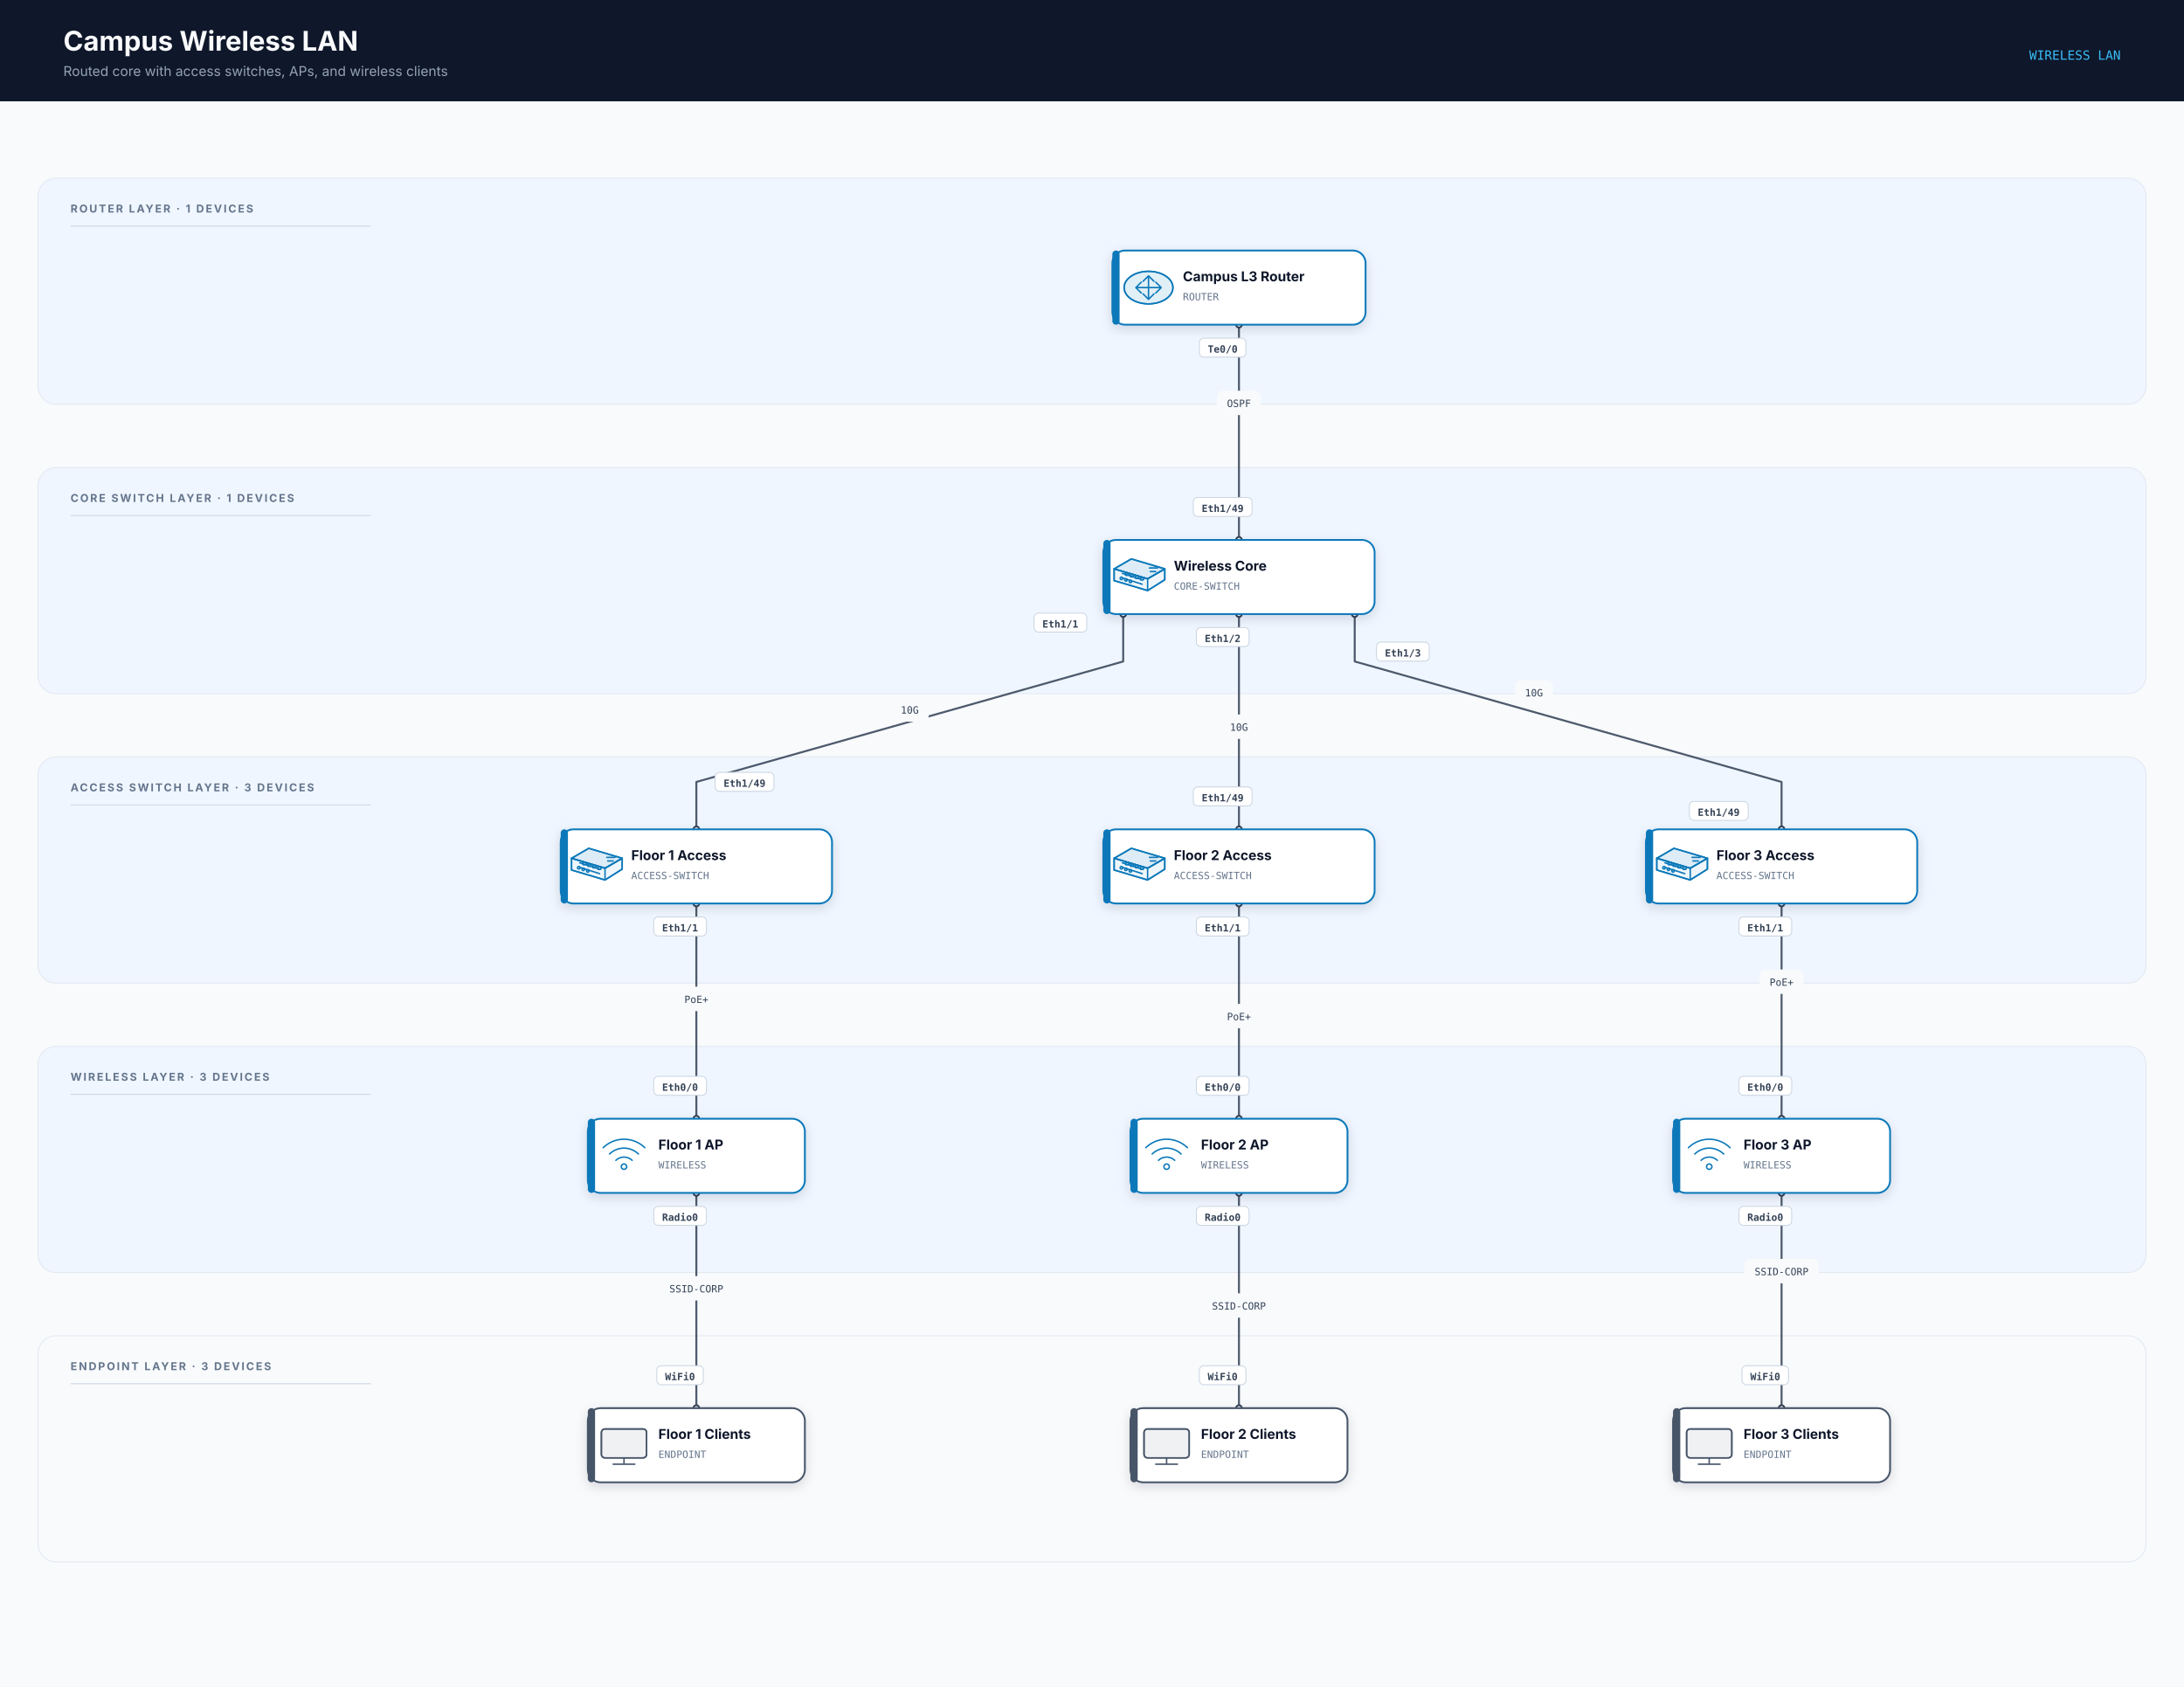
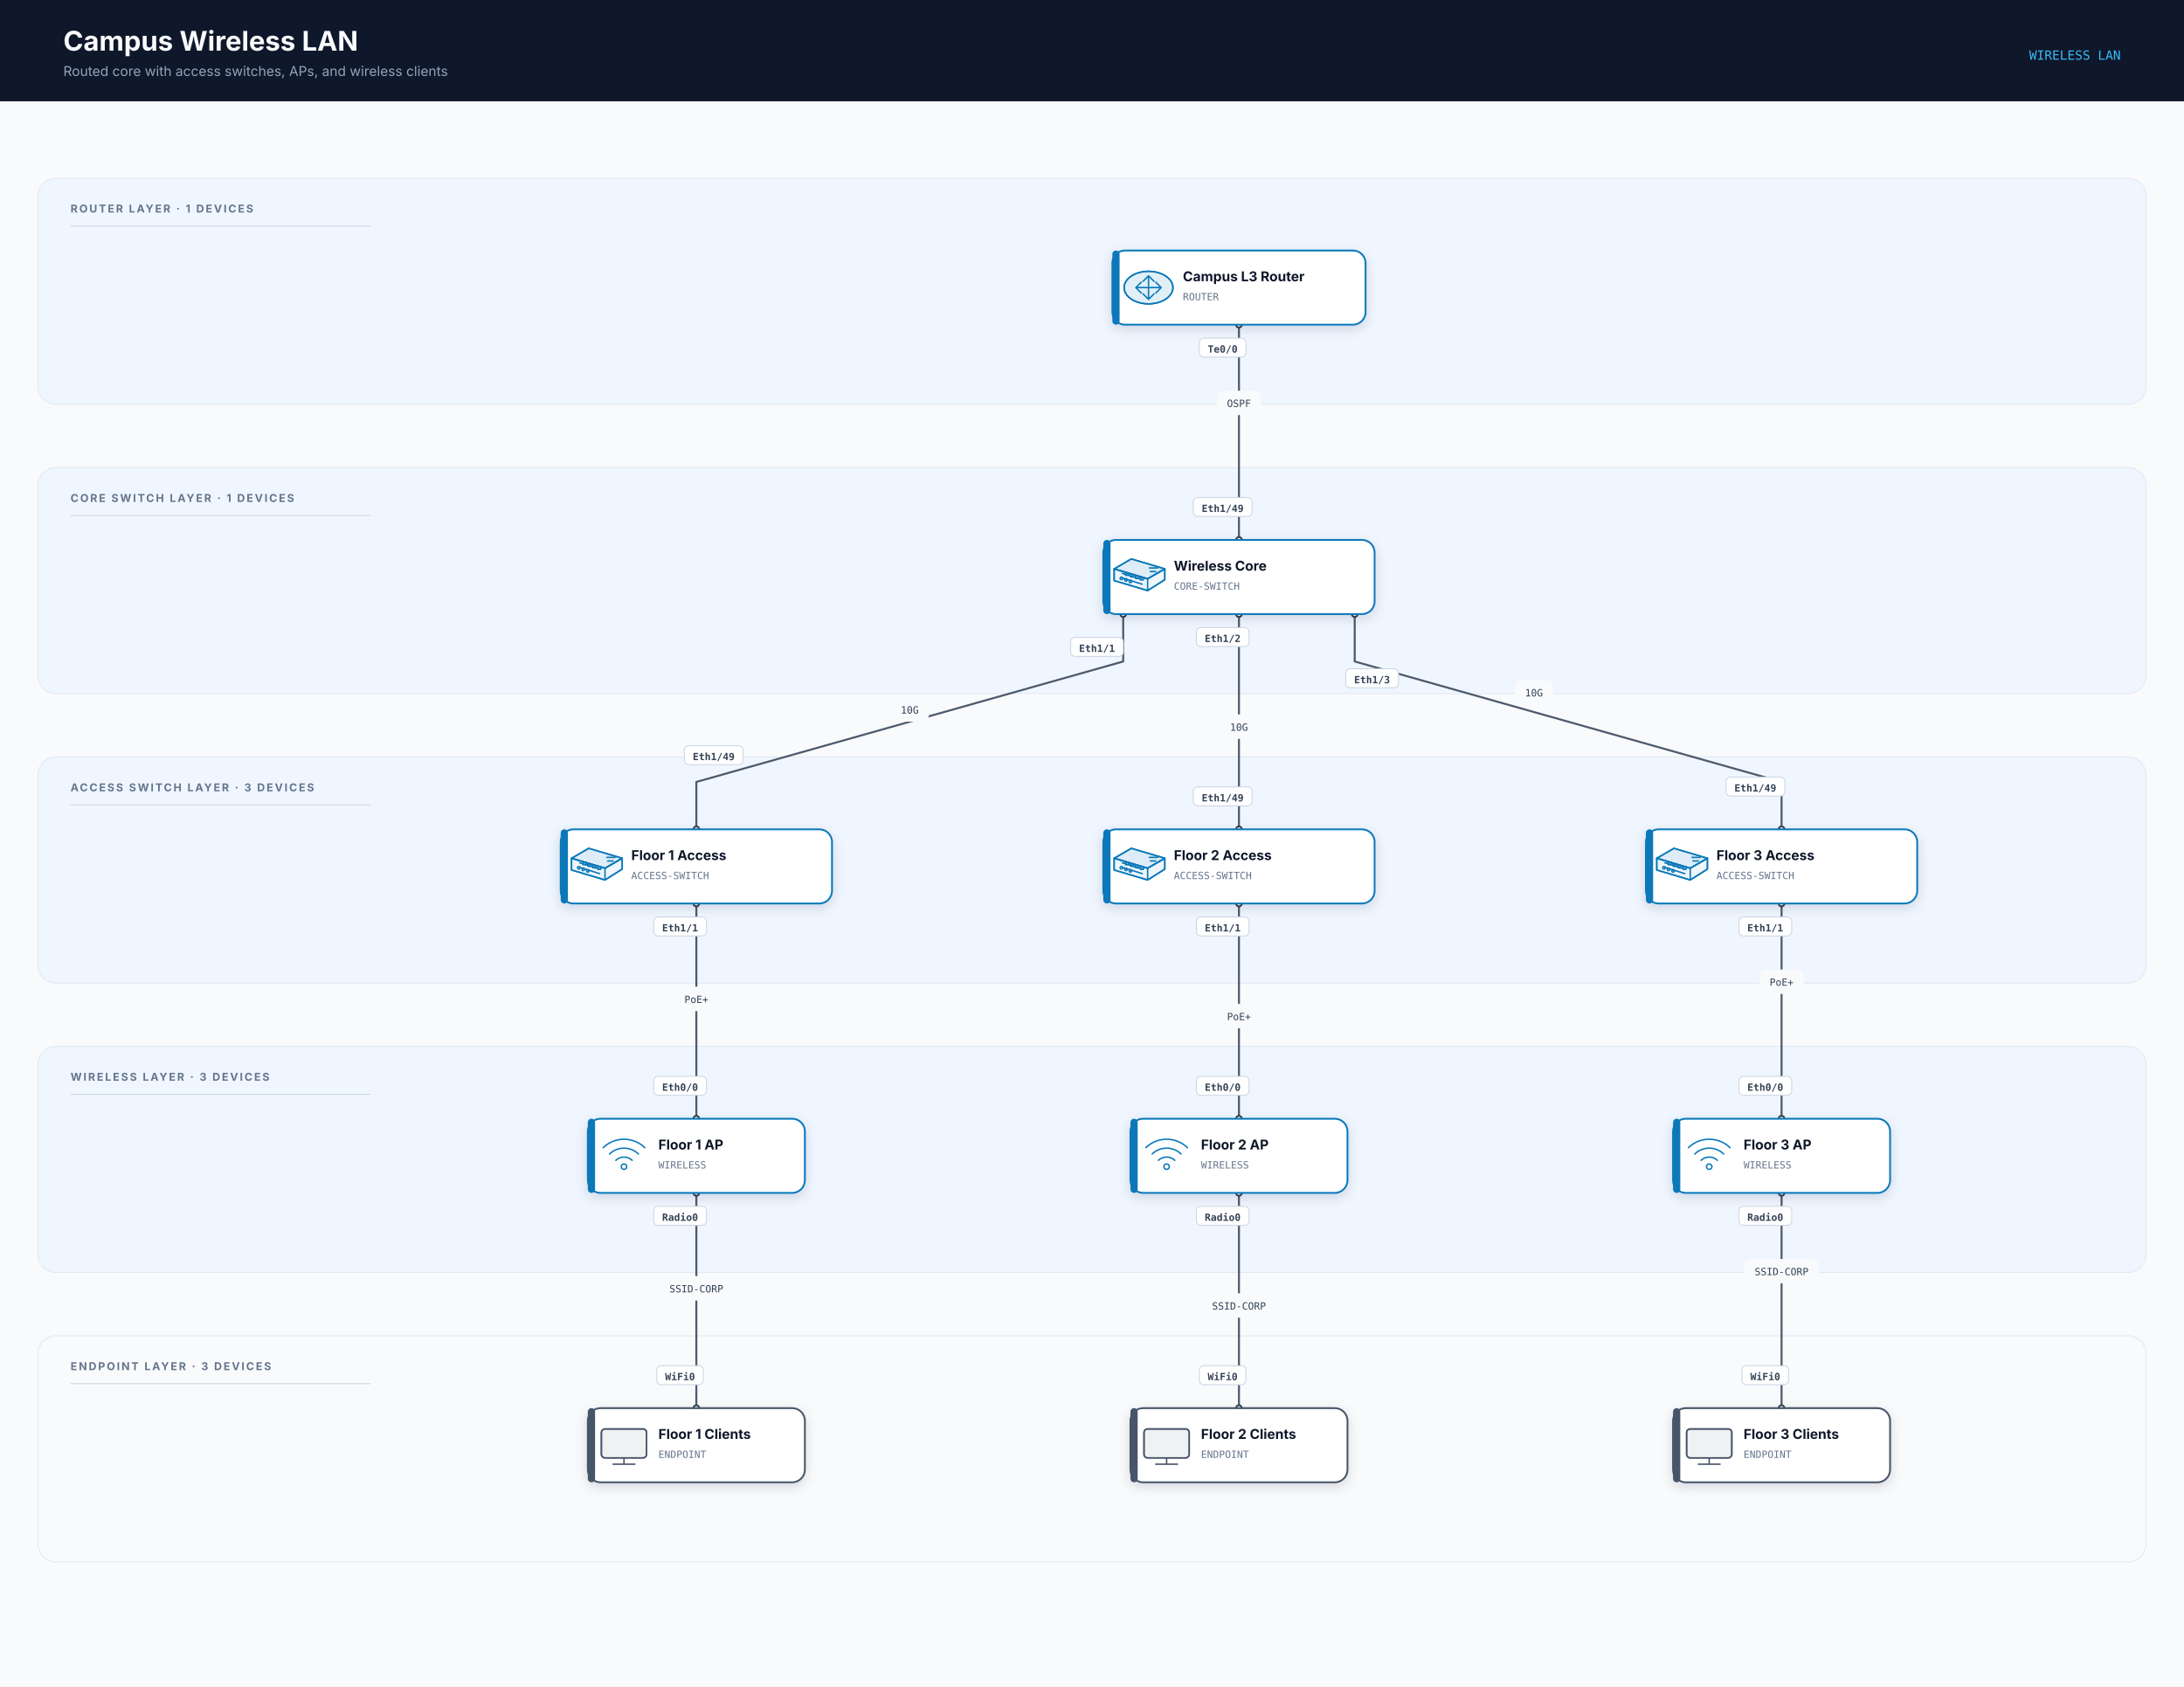
<svg xmlns="http://www.w3.org/2000/svg" class="theme-light" width="2415" height="1865" viewBox="0 0 2415 1865" role="img" shape-rendering="geometricPrecision">
  <defs>
    <filter id="shadow" x="-20%" y="-20%" width="140%" height="150%">
      <feDropShadow dx="0" dy="4" stdDeviation="6" flood-color="#0f172a" flood-opacity=".14" />
    </filter>
  </defs>
  <rect width="100%" height="100%" fill="#f8fafc" />
  <rect x="0" y="0" width="2415" height="112" fill="#0f172a" />
  <text x="70" y="56" fill="#f8fafc" font-family="Inter,Segoe UI,sans-serif" font-size="30" font-weight="700">Campus Wireless LAN</text>
  <text x="70" y="84" fill="#94a3b8" font-family="Inter,Segoe UI,sans-serif" font-size="15">Routed core with access switches, APs, and wireless clients</text>
  <text x="2345" y="66" text-anchor="end" fill="#38bdf8" font-family="ui-monospace,SFMono-Regular,monospace" font-size="14">WIRELESS LAN</text>
  <rect x="42" y="197.0" width="2331.0" height="250.0" rx="20" fill="#eff6ff" stroke="#e2e8f0" />
  <rect x="42" y="517.0" width="2331.0" height="250.0" rx="20" fill="#eff6ff" stroke="#e2e8f0" />
  <rect x="42" y="837.0" width="2331.0" height="250.0" rx="20" fill="#eff6ff" stroke="#e2e8f0" />
  <rect x="42" y="1157.0" width="2331.0" height="250.0" rx="20" fill="#eff6ff" stroke="#e2e8f0" />
  <rect x="42" y="1477.0" width="2331.0" height="250.0" rx="20" fill="#f8fafc" stroke="#e2e8f0" />
  <g id="row-headings">
    <g class="row-heading row-heading-router">
      <path d="M78 250.0 H410" stroke="#cbd5e1" stroke-width="1" />
      <text x="78" y="235.0" fill="#64748b" font-family="Inter,Segoe UI,sans-serif" font-size="12" font-weight="700" letter-spacing="1.8">ROUTER LAYER · 1 DEVICES</text>
    </g>
    <g class="row-heading row-heading-core-switch">
      <path d="M78 570.0 H410" stroke="#cbd5e1" stroke-width="1" />
      <text x="78" y="555.0" fill="#64748b" font-family="Inter,Segoe UI,sans-serif" font-size="12" font-weight="700" letter-spacing="1.8">CORE SWITCH LAYER · 1 DEVICES</text>
    </g>
    <g class="row-heading row-heading-access-switch">
      <path d="M78 890.0 H410" stroke="#cbd5e1" stroke-width="1" />
      <text x="78" y="875.0" fill="#64748b" font-family="Inter,Segoe UI,sans-serif" font-size="12" font-weight="700" letter-spacing="1.8">ACCESS SWITCH LAYER · 3 DEVICES</text>
    </g>
    <g class="row-heading row-heading-wireless">
      <path d="M78 1210.0 H410" stroke="#cbd5e1" stroke-width="1" />
      <text x="78" y="1195.0" fill="#64748b" font-family="Inter,Segoe UI,sans-serif" font-size="12" font-weight="700" letter-spacing="1.8">WIRELESS LAYER · 3 DEVICES</text>
    </g>
    <g class="row-heading row-heading-endpoint">
      <path d="M78 1530.0 H410" stroke="#cbd5e1" stroke-width="1" />
      <text x="78" y="1515.0" fill="#64748b" font-family="Inter,Segoe UI,sans-serif" font-size="12" font-weight="700" letter-spacing="1.8">ENDPOINT LAYER · 3 DEVICES</text>
    </g>
  </g>
  <g id="links">
    <g id="link-1" data-netdiag-kind="link">
      <path d="M 1370.0 359.0 V 411.4 L 1370.0 544.6 V 597.0" fill="none" stroke="#334155" stroke-width="2.2" stroke-linecap="round" stroke-linejoin="round" opacity=".86" />
      <circle cx="1370.0" cy="359.0" r="3.2" fill="#ffffff" stroke="#334155" stroke-width="2" />
      <circle cx="1370.0" cy="597.0" r="3.2" fill="#ffffff" stroke="#334155" stroke-width="2" />
    </g>
    <g id="link-2" data-netdiag-kind="link">
      <path d="M 1242.0 679.0 V 731.4 L 770.0 864.6 V 917.0" fill="none" stroke="#334155" stroke-width="2.2" stroke-linecap="round" stroke-linejoin="round" opacity=".86" />
      <circle cx="1242.0" cy="679.0" r="3.2" fill="#ffffff" stroke="#334155" stroke-width="2" />
      <circle cx="770.0" cy="917.0" r="3.2" fill="#ffffff" stroke="#334155" stroke-width="2" />
    </g>
    <g id="link-3" data-netdiag-kind="link">
      <path d="M 1370.0 679.0 V 731.4 L 1370.0 864.6 V 917.0" fill="none" stroke="#334155" stroke-width="2.2" stroke-linecap="round" stroke-linejoin="round" opacity=".86" />
      <circle cx="1370.0" cy="679.0" r="3.2" fill="#ffffff" stroke="#334155" stroke-width="2" />
      <circle cx="1370.0" cy="917.0" r="3.2" fill="#ffffff" stroke="#334155" stroke-width="2" />
    </g>
    <g id="link-4" data-netdiag-kind="link">
      <path d="M 1498.0 679.0 V 731.4 L 1970.0 864.6 V 917.0" fill="none" stroke="#334155" stroke-width="2.2" stroke-linecap="round" stroke-linejoin="round" opacity=".86" />
      <circle cx="1498.0" cy="679.0" r="3.2" fill="#ffffff" stroke="#334155" stroke-width="2" />
      <circle cx="1970.0" cy="917.0" r="3.2" fill="#ffffff" stroke="#334155" stroke-width="2" />
    </g>
    <g id="link-5" data-netdiag-kind="link">
      <path d="M 770.0 999.0 V 1051.4 L 770.0 1184.6 V 1237.0" fill="none" stroke="#334155" stroke-width="2.2" stroke-linecap="round" stroke-linejoin="round" opacity=".86" />
      <circle cx="770.0" cy="999.0" r="3.2" fill="#ffffff" stroke="#334155" stroke-width="2" />
      <circle cx="770.0" cy="1237.0" r="3.2" fill="#ffffff" stroke="#334155" stroke-width="2" />
    </g>
    <g id="link-6" data-netdiag-kind="link">
      <path d="M 1370.0 999.0 V 1051.4 L 1370.0 1184.6 V 1237.0" fill="none" stroke="#334155" stroke-width="2.2" stroke-linecap="round" stroke-linejoin="round" opacity=".86" />
      <circle cx="1370.0" cy="999.0" r="3.2" fill="#ffffff" stroke="#334155" stroke-width="2" />
      <circle cx="1370.0" cy="1237.0" r="3.2" fill="#ffffff" stroke="#334155" stroke-width="2" />
    </g>
    <g id="link-7" data-netdiag-kind="link">
      <path d="M 1970.0 999.0 V 1051.4 L 1970.0 1184.6 V 1237.0" fill="none" stroke="#334155" stroke-width="2.2" stroke-linecap="round" stroke-linejoin="round" opacity=".86" />
      <circle cx="1970.0" cy="999.0" r="3.2" fill="#ffffff" stroke="#334155" stroke-width="2" />
      <circle cx="1970.0" cy="1237.0" r="3.2" fill="#ffffff" stroke="#334155" stroke-width="2" />
    </g>
    <g id="link-8" data-netdiag-kind="link">
      <path d="M 770.0 1319.0 V 1371.4 L 770.0 1504.6 V 1557.0" fill="none" stroke="#334155" stroke-width="2.2" stroke-linecap="round" stroke-linejoin="round" opacity=".86" />
      <circle cx="770.0" cy="1319.0" r="3.2" fill="#ffffff" stroke="#334155" stroke-width="2" />
      <circle cx="770.0" cy="1557.0" r="3.2" fill="#ffffff" stroke="#334155" stroke-width="2" />
    </g>
    <g id="link-9" data-netdiag-kind="link">
      <path d="M 1370.0 1319.0 V 1371.4 L 1370.0 1504.6 V 1557.0" fill="none" stroke="#334155" stroke-width="2.2" stroke-linecap="round" stroke-linejoin="round" opacity=".86" />
      <circle cx="1370.0" cy="1319.0" r="3.2" fill="#ffffff" stroke="#334155" stroke-width="2" />
      <circle cx="1370.0" cy="1557.0" r="3.2" fill="#ffffff" stroke="#334155" stroke-width="2" />
    </g>
    <g id="link-10" data-netdiag-kind="link">
      <path d="M 1970.0 1319.0 V 1371.4 L 1970.0 1504.6 V 1557.0" fill="none" stroke="#334155" stroke-width="2.2" stroke-linecap="round" stroke-linejoin="round" opacity=".86" />
      <circle cx="1970.0" cy="1319.0" r="3.2" fill="#ffffff" stroke="#334155" stroke-width="2" />
      <circle cx="1970.0" cy="1557.0" r="3.2" fill="#ffffff" stroke="#334155" stroke-width="2" />
    </g>
  </g>
  <g id="nodes">
    <g id="access-01" data-netdiag-kind="node" filter="url(#shadow)">
      <rect x="620.0" y="917.0" width="300.0" height="82.0" rx="14" fill="#ffffff" stroke="#0878b9" stroke-width="2" />
      <rect x="620.0" y="917.0" width="8" height="82.0" rx="4" fill="#0878b9" />
      <g class="device-icon device-icon-access-switch" transform="translate(660.0 958.0)" stroke="#0878b9" fill="none" stroke-width="1.6" stroke-linecap="round" stroke-linejoin="round">
        <path d="M-28 -9 -9 -20 28 -9 9 2Z" fill="#0878b9" fill-opacity=".14" />
        <path d="M-28 -9 9 2 28 -9v12L9 15-28 4Z" fill="#0878b9" fill-opacity=".07" />
        <path d="M-28 -9 -9 -20 28 -9 9 2Z" />
        <path d="M-28 -9v13L9 15 28 3v-12M9 2v13" />
        <path d="M-19 -4 3 3M-19 1 3 8" />
        <rect x="-15.5" y="-4.5" width="3.5" height="2.7" rx=".5" />
        <rect x="-10" y="-2.8" width="3.5" height="2.7" rx=".5" />
        <rect x="-4.5" y="-1.1" width="3.5" height="2.7" rx=".5" />
        <rect x="1" y=".6" width="3.5" height="2.7" rx=".5" />
        <circle cx="-20" cy="1.5" r="1.4" />
        <circle cx="-15" cy="3.2" r="1.4" />
        <circle cx="-10" cy="4.9" r="1.4" />
        <path d="M11 -10h9M12 -6h6" />
      </g>
      <text class="node-title" x="698.0" y="951.0" fill="#0f172a" font-family="Inter,Segoe UI,Arial,sans-serif" font-size="15" font-weight="700">Floor 1 Access</text>
      <text x="698.0" y="972.0" fill="#64748b" font-family="ui-monospace,SFMono-Regular,monospace" font-size="11">ACCESS-SWITCH</text>
    </g>
    <g id="access-02" data-netdiag-kind="node" filter="url(#shadow)">
      <rect x="1220.0" y="917.0" width="300.0" height="82.0" rx="14" fill="#ffffff" stroke="#0878b9" stroke-width="2" />
      <rect x="1220.0" y="917.0" width="8" height="82.0" rx="4" fill="#0878b9" />
      <g class="device-icon device-icon-access-switch" transform="translate(1260.0 958.0)" stroke="#0878b9" fill="none" stroke-width="1.6" stroke-linecap="round" stroke-linejoin="round">
        <path d="M-28 -9 -9 -20 28 -9 9 2Z" fill="#0878b9" fill-opacity=".14" />
        <path d="M-28 -9 9 2 28 -9v12L9 15-28 4Z" fill="#0878b9" fill-opacity=".07" />
        <path d="M-28 -9 -9 -20 28 -9 9 2Z" />
        <path d="M-28 -9v13L9 15 28 3v-12M9 2v13" />
        <path d="M-19 -4 3 3M-19 1 3 8" />
        <rect x="-15.5" y="-4.5" width="3.5" height="2.7" rx=".5" />
        <rect x="-10" y="-2.8" width="3.5" height="2.7" rx=".5" />
        <rect x="-4.5" y="-1.1" width="3.5" height="2.7" rx=".5" />
        <rect x="1" y=".6" width="3.5" height="2.7" rx=".5" />
        <circle cx="-20" cy="1.5" r="1.4" />
        <circle cx="-15" cy="3.2" r="1.4" />
        <circle cx="-10" cy="4.9" r="1.4" />
        <path d="M11 -10h9M12 -6h6" />
      </g>
      <text class="node-title" x="1298.0" y="951.0" fill="#0f172a" font-family="Inter,Segoe UI,Arial,sans-serif" font-size="15" font-weight="700">Floor 2 Access</text>
      <text x="1298.0" y="972.0" fill="#64748b" font-family="ui-monospace,SFMono-Regular,monospace" font-size="11">ACCESS-SWITCH</text>
    </g>
    <g id="access-03" data-netdiag-kind="node" filter="url(#shadow)">
      <rect x="1820.0" y="917.0" width="300.0" height="82.0" rx="14" fill="#ffffff" stroke="#0878b9" stroke-width="2" />
      <rect x="1820.0" y="917.0" width="8" height="82.0" rx="4" fill="#0878b9" />
      <g class="device-icon device-icon-access-switch" transform="translate(1860.0 958.0)" stroke="#0878b9" fill="none" stroke-width="1.6" stroke-linecap="round" stroke-linejoin="round">
        <path d="M-28 -9 -9 -20 28 -9 9 2Z" fill="#0878b9" fill-opacity=".14" />
        <path d="M-28 -9 9 2 28 -9v12L9 15-28 4Z" fill="#0878b9" fill-opacity=".07" />
        <path d="M-28 -9 -9 -20 28 -9 9 2Z" />
        <path d="M-28 -9v13L9 15 28 3v-12M9 2v13" />
        <path d="M-19 -4 3 3M-19 1 3 8" />
        <rect x="-15.5" y="-4.5" width="3.5" height="2.7" rx=".5" />
        <rect x="-10" y="-2.8" width="3.5" height="2.7" rx=".5" />
        <rect x="-4.5" y="-1.1" width="3.5" height="2.7" rx=".5" />
        <rect x="1" y=".6" width="3.5" height="2.7" rx=".5" />
        <circle cx="-20" cy="1.5" r="1.4" />
        <circle cx="-15" cy="3.2" r="1.4" />
        <circle cx="-10" cy="4.9" r="1.4" />
        <path d="M11 -10h9M12 -6h6" />
      </g>
      <text class="node-title" x="1898.0" y="951.0" fill="#0f172a" font-family="Inter,Segoe UI,Arial,sans-serif" font-size="15" font-weight="700">Floor 3 Access</text>
      <text x="1898.0" y="972.0" fill="#64748b" font-family="ui-monospace,SFMono-Regular,monospace" font-size="11">ACCESS-SWITCH</text>
    </g>
    <g id="ap-01" data-netdiag-kind="node" filter="url(#shadow)">
      <rect x="650.0" y="1237.0" width="240.0" height="82.0" rx="14" fill="#ffffff" stroke="#0878b9" stroke-width="2" />
      <rect x="650.0" y="1237.0" width="8" height="82.0" rx="4" fill="#0878b9" />
      <g class="device-icon device-icon-wireless" transform="translate(690.0 1278.0)" stroke="#0878b9" fill="none" stroke-width="1.6" stroke-linecap="round" stroke-linejoin="round">
        <circle cx="0" cy="12" r="3" />
        <path d="M-9 5a13 13 0 0 1 18 0M-16-2a23 23 0 0 1 32 0M-23-9a33 33 0 0 1 46 0" />
      </g>
      <text class="node-title" x="728.0" y="1271.0" fill="#0f172a" font-family="Inter,Segoe UI,Arial,sans-serif" font-size="15" font-weight="700">Floor 1 AP</text>
      <text x="728.0" y="1292.0" fill="#64748b" font-family="ui-monospace,SFMono-Regular,monospace" font-size="11">WIRELESS</text>
    </g>
    <g id="ap-02" data-netdiag-kind="node" filter="url(#shadow)">
      <rect x="1250.0" y="1237.0" width="240.0" height="82.0" rx="14" fill="#ffffff" stroke="#0878b9" stroke-width="2" />
      <rect x="1250.0" y="1237.0" width="8" height="82.0" rx="4" fill="#0878b9" />
      <g class="device-icon device-icon-wireless" transform="translate(1290.0 1278.0)" stroke="#0878b9" fill="none" stroke-width="1.6" stroke-linecap="round" stroke-linejoin="round">
        <circle cx="0" cy="12" r="3" />
        <path d="M-9 5a13 13 0 0 1 18 0M-16-2a23 23 0 0 1 32 0M-23-9a33 33 0 0 1 46 0" />
      </g>
      <text class="node-title" x="1328.0" y="1271.0" fill="#0f172a" font-family="Inter,Segoe UI,Arial,sans-serif" font-size="15" font-weight="700">Floor 2 AP</text>
      <text x="1328.0" y="1292.0" fill="#64748b" font-family="ui-monospace,SFMono-Regular,monospace" font-size="11">WIRELESS</text>
    </g>
    <g id="ap-03" data-netdiag-kind="node" filter="url(#shadow)">
      <rect x="1850.0" y="1237.0" width="240.0" height="82.0" rx="14" fill="#ffffff" stroke="#0878b9" stroke-width="2" />
      <rect x="1850.0" y="1237.0" width="8" height="82.0" rx="4" fill="#0878b9" />
      <g class="device-icon device-icon-wireless" transform="translate(1890.0 1278.0)" stroke="#0878b9" fill="none" stroke-width="1.6" stroke-linecap="round" stroke-linejoin="round">
        <circle cx="0" cy="12" r="3" />
        <path d="M-9 5a13 13 0 0 1 18 0M-16-2a23 23 0 0 1 32 0M-23-9a33 33 0 0 1 46 0" />
      </g>
      <text class="node-title" x="1928.0" y="1271.0" fill="#0f172a" font-family="Inter,Segoe UI,Arial,sans-serif" font-size="15" font-weight="700">Floor 3 AP</text>
      <text x="1928.0" y="1292.0" fill="#64748b" font-family="ui-monospace,SFMono-Regular,monospace" font-size="11">WIRELESS</text>
    </g>
    <g id="campus-router" data-netdiag-kind="node" filter="url(#shadow)">
      <rect x="1230.0" y="277.0" width="280.0" height="82.0" rx="14" fill="#ffffff" stroke="#0878b9" stroke-width="2" />
      <rect x="1230.0" y="277.0" width="8" height="82.0" rx="4" fill="#0878b9" />
      <g class="device-icon device-icon-router" transform="translate(1270.0 318.0)" stroke="#0878b9" fill="none" stroke-width="1.6" stroke-linecap="round" stroke-linejoin="round">
        <ellipse cx="0" cy="0" rx="27" ry="18" fill="#0878b9" fill-opacity=".12" />
        <ellipse cx="0" cy="0" rx="27" ry="18" />
        <path d="M-14 0h28M8-6l6 6-6 6M14 0H-14M-8-6l-6 6 6 6" />
        <path d="M0-13v26M-6-7l6-6 6 6M-6 7l6 6 6-6" />
      </g>
      <text class="node-title" x="1308.0" y="311.0" fill="#0f172a" font-family="Inter,Segoe UI,Arial,sans-serif" font-size="15" font-weight="700">Campus L3 Router</text>
      <text x="1308.0" y="332.0" fill="#64748b" font-family="ui-monospace,SFMono-Regular,monospace" font-size="11">ROUTER</text>
    </g>
    <g id="clients-01" data-netdiag-kind="node" filter="url(#shadow)">
      <rect x="650.0" y="1557.0" width="240.0" height="82.0" rx="14" fill="#ffffff" stroke="#475569" stroke-width="2" />
      <rect x="650.0" y="1557.0" width="8" height="82.0" rx="4" fill="#475569" />
      <g class="device-icon device-icon-users" transform="translate(690.0 1598.0)" stroke="#475569" fill="none" stroke-width="1.6" stroke-linecap="round" stroke-linejoin="round">
        <rect x="-25" y="-18" width="50" height="32" rx="4" fill="#475569" fill-opacity=".08" />
        <rect x="-25" y="-18" width="50" height="32" rx="4" />
        <path d="M-12 21h24M0 14v7" />
      </g>
      <text class="node-title" x="728.0" y="1591.0" fill="#0f172a" font-family="Inter,Segoe UI,Arial,sans-serif" font-size="15" font-weight="700">Floor 1 Clients</text>
      <text x="728.0" y="1612.0" fill="#64748b" font-family="ui-monospace,SFMono-Regular,monospace" font-size="11">ENDPOINT</text>
    </g>
    <g id="clients-02" data-netdiag-kind="node" filter="url(#shadow)">
      <rect x="1250.0" y="1557.0" width="240.0" height="82.0" rx="14" fill="#ffffff" stroke="#475569" stroke-width="2" />
      <rect x="1250.0" y="1557.0" width="8" height="82.0" rx="4" fill="#475569" />
      <g class="device-icon device-icon-users" transform="translate(1290.0 1598.0)" stroke="#475569" fill="none" stroke-width="1.6" stroke-linecap="round" stroke-linejoin="round">
        <rect x="-25" y="-18" width="50" height="32" rx="4" fill="#475569" fill-opacity=".08" />
        <rect x="-25" y="-18" width="50" height="32" rx="4" />
        <path d="M-12 21h24M0 14v7" />
      </g>
      <text class="node-title" x="1328.0" y="1591.0" fill="#0f172a" font-family="Inter,Segoe UI,Arial,sans-serif" font-size="15" font-weight="700">Floor 2 Clients</text>
      <text x="1328.0" y="1612.0" fill="#64748b" font-family="ui-monospace,SFMono-Regular,monospace" font-size="11">ENDPOINT</text>
    </g>
    <g id="clients-03" data-netdiag-kind="node" filter="url(#shadow)">
      <rect x="1850.0" y="1557.0" width="240.0" height="82.0" rx="14" fill="#ffffff" stroke="#475569" stroke-width="2" />
      <rect x="1850.0" y="1557.0" width="8" height="82.0" rx="4" fill="#475569" />
      <g class="device-icon device-icon-users" transform="translate(1890.0 1598.0)" stroke="#475569" fill="none" stroke-width="1.6" stroke-linecap="round" stroke-linejoin="round">
        <rect x="-25" y="-18" width="50" height="32" rx="4" fill="#475569" fill-opacity=".08" />
        <rect x="-25" y="-18" width="50" height="32" rx="4" />
        <path d="M-12 21h24M0 14v7" />
      </g>
      <text class="node-title" x="1928.0" y="1591.0" fill="#0f172a" font-family="Inter,Segoe UI,Arial,sans-serif" font-size="15" font-weight="700">Floor 3 Clients</text>
      <text x="1928.0" y="1612.0" fill="#64748b" font-family="ui-monospace,SFMono-Regular,monospace" font-size="11">ENDPOINT</text>
    </g>
    <g id="core" data-netdiag-kind="node" filter="url(#shadow)">
      <rect x="1220.0" y="597.0" width="300.0" height="82.0" rx="14" fill="#ffffff" stroke="#0878b9" stroke-width="2" />
      <rect x="1220.0" y="597.0" width="8" height="82.0" rx="4" fill="#0878b9" />
      <g class="device-icon device-icon-core-switch" transform="translate(1260.0 638.0)" stroke="#0878b9" fill="none" stroke-width="1.6" stroke-linecap="round" stroke-linejoin="round">
        <path d="M-28 -9 -9 -20 28 -9 9 2Z" fill="#0878b9" fill-opacity=".14" />
        <path d="M-28 -9 9 2 28 -9v12L9 15-28 4Z" fill="#0878b9" fill-opacity=".07" />
        <path d="M-28 -9 -9 -20 28 -9 9 2Z" />
        <path d="M-28 -9v13L9 15 28 3v-12M9 2v13" />
        <path d="M-19 -4 3 3M-19 1 3 8" />
        <rect x="-15.5" y="-4.5" width="3.5" height="2.7" rx=".5" />
        <rect x="-10" y="-2.8" width="3.5" height="2.7" rx=".5" />
        <rect x="-4.5" y="-1.1" width="3.5" height="2.7" rx=".5" />
        <rect x="1" y=".6" width="3.5" height="2.7" rx=".5" />
        <circle cx="-20" cy="1.5" r="1.4" />
        <circle cx="-15" cy="3.2" r="1.4" />
        <circle cx="-10" cy="4.9" r="1.4" />
        <path d="M11 -10h9M12 -6h6" />
      </g>
      <text class="node-title" x="1298.0" y="631.0" fill="#0f172a" font-family="Inter,Segoe UI,Arial,sans-serif" font-size="15" font-weight="700">Wireless Core</text>
      <text x="1298.0" y="652.0" fill="#64748b" font-family="ui-monospace,SFMono-Regular,monospace" font-size="11">CORE-SWITCH</text>
    </g>
  </g>
  <g id="link-annotations" pointer-events="none">
    <g id="link-annotation-1" class="link-annotation">
      <rect class="interface-label-badge" x="1326.2" y="373.9" width="51.5" height="21.0" rx="5.0" fill="#ffffff" stroke="#cbd5e1" stroke-width="1" />
      <text class="interface-label-text" x="1352.0" y="389.9" text-anchor="middle" fill="#334155" font-family="ui-monospace,SFMono-Regular,monospace" font-size="11" font-weight="650">Te0/0</text>
      <rect class="interface-label-badge" x="1319.5" y="550.1" width="65.0" height="21.0" rx="5.0" fill="#ffffff" stroke="#cbd5e1" stroke-width="1" />
      <text class="interface-label-text" x="1352.0" y="566.1" text-anchor="middle" fill="#334155" font-family="ui-monospace,SFMono-Regular,monospace" font-size="11" font-weight="650">Eth1/49</text>
      <rect class="label-mask" x="1347.6" y="434.0" width="44.8" height="23" rx="5" fill="#f8fafc" stroke="#f8fafc" stroke-width="4" />
      <text x="1370.0" y="450.0" text-anchor="middle" fill="#334155" font-family="ui-monospace,SFMono-Regular,monospace" font-size="11" font-weight="500">OSPF</text>
    </g>
    <g id="link-annotation-2" class="link-annotation">
-       <rect class="interface-label-badge" x="1143.4" y="677.9" width="58.3" height="21.0" rx="5.0" fill="#ffffff" stroke="#cbd5e1" stroke-width="1" />
-       <text class="interface-label-text" x="1172.5" y="693.9" text-anchor="middle" fill="#334155" font-family="ui-monospace,SFMono-Regular,monospace" font-size="11" font-weight="650">Eth1/1</text>
-       <rect class="interface-label-badge" x="790.8" y="854.0" width="65.0" height="21.0" rx="5.0" fill="#ffffff" stroke="#cbd5e1" stroke-width="1" />
-       <text class="interface-label-text" x="823.3" y="870.0" text-anchor="middle" fill="#334155" font-family="ui-monospace,SFMono-Regular,monospace" font-size="11" font-weight="650">Eth1/49</text>
+       <rect class="interface-label-badge" x="1183.9" y="704.8" width="58.3" height="21.0" rx="5.0" fill="#ffffff" stroke="#cbd5e1" stroke-width="1" />
+       <text class="interface-label-text" x="1213.0" y="720.8" text-anchor="middle" fill="#334155" font-family="ui-monospace,SFMono-Regular,monospace" font-size="11" font-weight="650">Eth1/1</text>
+       <rect class="interface-label-badge" x="756.7" y="824.5" width="65.0" height="21.0" rx="5.0" fill="#ffffff" stroke="#cbd5e1" stroke-width="1" />
+       <text class="interface-label-text" x="789.2" y="840.5" text-anchor="middle" fill="#334155" font-family="ui-monospace,SFMono-Regular,monospace" font-size="11" font-weight="650">Eth1/49</text>
      <rect class="label-mask" x="986.9" y="773.0" width="38.1" height="23" rx="5" fill="#f8fafc" stroke="#f8fafc" stroke-width="4" />
      <text x="1006.0" y="789.0" text-anchor="middle" fill="#334155" font-family="ui-monospace,SFMono-Regular,monospace" font-size="11" font-weight="500">10G</text>
    </g>
    <g id="link-annotation-3" class="link-annotation">
      <rect class="interface-label-badge" x="1322.9" y="693.9" width="58.3" height="21.0" rx="5.0" fill="#ffffff" stroke="#cbd5e1" stroke-width="1" />
      <text class="interface-label-text" x="1352.0" y="709.9" text-anchor="middle" fill="#334155" font-family="ui-monospace,SFMono-Regular,monospace" font-size="11" font-weight="650">Eth1/2</text>
      <rect class="interface-label-badge" x="1319.5" y="870.1" width="65.0" height="21.0" rx="5.0" fill="#ffffff" stroke="#cbd5e1" stroke-width="1" />
      <text class="interface-label-text" x="1352.0" y="886.1" text-anchor="middle" fill="#334155" font-family="ui-monospace,SFMono-Regular,monospace" font-size="11" font-weight="650">Eth1/49</text>
      <rect class="label-mask" x="1350.9" y="792.0" width="38.1" height="23" rx="5" fill="#f8fafc" stroke="#f8fafc" stroke-width="4" />
      <text x="1370.0" y="808.0" text-anchor="middle" fill="#334155" font-family="ui-monospace,SFMono-Regular,monospace" font-size="11" font-weight="500">10G</text>
    </g>
    <g id="link-annotation-4" class="link-annotation">
-       <rect class="interface-label-badge" x="1522.1" y="710.0" width="58.3" height="21.0" rx="5.0" fill="#ffffff" stroke="#cbd5e1" stroke-width="1" />
-       <text class="interface-label-text" x="1551.3" y="726.0" text-anchor="middle" fill="#334155" font-family="ui-monospace,SFMono-Regular,monospace" font-size="11" font-weight="650">Eth1/3</text>
-       <rect class="interface-label-badge" x="1868.1" y="886.1" width="65.0" height="21.0" rx="5.0" fill="#ffffff" stroke="#cbd5e1" stroke-width="1" />
-       <text class="interface-label-text" x="1900.5" y="902.1" text-anchor="middle" fill="#334155" font-family="ui-monospace,SFMono-Regular,monospace" font-size="11" font-weight="650">Eth1/49</text>
+       <rect class="interface-label-badge" x="1488.1" y="739.5" width="58.3" height="21.0" rx="5.0" fill="#ffffff" stroke="#cbd5e1" stroke-width="1" />
+       <text class="interface-label-text" x="1517.2" y="755.5" text-anchor="middle" fill="#334155" font-family="ui-monospace,SFMono-Regular,monospace" font-size="11" font-weight="650">Eth1/3</text>
+       <rect class="interface-label-badge" x="1908.6" y="859.2" width="65.0" height="21.0" rx="5.0" fill="#ffffff" stroke="#cbd5e1" stroke-width="1" />
+       <text class="interface-label-text" x="1941.0" y="875.2" text-anchor="middle" fill="#334155" font-family="ui-monospace,SFMono-Regular,monospace" font-size="11" font-weight="650">Eth1/49</text>
      <rect class="label-mask" x="1677.2" y="754.0" width="38.1" height="23" rx="5" fill="#f8fafc" stroke="#f8fafc" stroke-width="4" />
      <text x="1696.2" y="770.0" text-anchor="middle" fill="#334155" font-family="ui-monospace,SFMono-Regular,monospace" font-size="11" font-weight="500">10G</text>
    </g>
    <g id="link-annotation-5" class="link-annotation">
      <rect class="interface-label-badge" x="722.9" y="1013.9" width="58.3" height="21.0" rx="5.0" fill="#ffffff" stroke="#cbd5e1" stroke-width="1" />
      <text class="interface-label-text" x="752.0" y="1029.9" text-anchor="middle" fill="#334155" font-family="ui-monospace,SFMono-Regular,monospace" font-size="11" font-weight="650">Eth1/1</text>
      <rect class="interface-label-badge" x="722.9" y="1190.1" width="58.3" height="21.0" rx="5.0" fill="#ffffff" stroke="#cbd5e1" stroke-width="1" />
      <text class="interface-label-text" x="752.0" y="1206.1" text-anchor="middle" fill="#334155" font-family="ui-monospace,SFMono-Regular,monospace" font-size="11" font-weight="650">Eth0/0</text>
      <rect class="label-mask" x="747.6" y="1093.0" width="44.8" height="23" rx="5" fill="#f8fafc" stroke="#f8fafc" stroke-width="4" />
      <text x="770.0" y="1109.0" text-anchor="middle" fill="#334155" font-family="ui-monospace,SFMono-Regular,monospace" font-size="11" font-weight="500">PoE+</text>
    </g>
    <g id="link-annotation-6" class="link-annotation">
      <rect class="interface-label-badge" x="1322.9" y="1013.9" width="58.3" height="21.0" rx="5.0" fill="#ffffff" stroke="#cbd5e1" stroke-width="1" />
      <text class="interface-label-text" x="1352.0" y="1029.9" text-anchor="middle" fill="#334155" font-family="ui-monospace,SFMono-Regular,monospace" font-size="11" font-weight="650">Eth1/1</text>
      <rect class="interface-label-badge" x="1322.9" y="1190.1" width="58.3" height="21.0" rx="5.0" fill="#ffffff" stroke="#cbd5e1" stroke-width="1" />
      <text class="interface-label-text" x="1352.0" y="1206.1" text-anchor="middle" fill="#334155" font-family="ui-monospace,SFMono-Regular,monospace" font-size="11" font-weight="650">Eth0/0</text>
      <rect class="label-mask" x="1347.6" y="1112.0" width="44.8" height="23" rx="5" fill="#f8fafc" stroke="#f8fafc" stroke-width="4" />
      <text x="1370.0" y="1128.0" text-anchor="middle" fill="#334155" font-family="ui-monospace,SFMono-Regular,monospace" font-size="11" font-weight="500">PoE+</text>
    </g>
    <g id="link-annotation-7" class="link-annotation">
      <rect class="interface-label-badge" x="1922.9" y="1013.9" width="58.3" height="21.0" rx="5.0" fill="#ffffff" stroke="#cbd5e1" stroke-width="1" />
      <text class="interface-label-text" x="1952.0" y="1029.9" text-anchor="middle" fill="#334155" font-family="ui-monospace,SFMono-Regular,monospace" font-size="11" font-weight="650">Eth1/1</text>
      <rect class="interface-label-badge" x="1922.9" y="1190.1" width="58.3" height="21.0" rx="5.0" fill="#ffffff" stroke="#cbd5e1" stroke-width="1" />
      <text class="interface-label-text" x="1952.0" y="1206.1" text-anchor="middle" fill="#334155" font-family="ui-monospace,SFMono-Regular,monospace" font-size="11" font-weight="650">Eth0/0</text>
      <rect class="label-mask" x="1947.6" y="1074.0" width="44.8" height="23" rx="5" fill="#f8fafc" stroke="#f8fafc" stroke-width="4" />
      <text x="1970.0" y="1090.0" text-anchor="middle" fill="#334155" font-family="ui-monospace,SFMono-Regular,monospace" font-size="11" font-weight="500">PoE+</text>
    </g>
    <g id="link-annotation-8" class="link-annotation">
      <rect class="interface-label-badge" x="722.9" y="1333.9" width="58.3" height="21.0" rx="5.0" fill="#ffffff" stroke="#cbd5e1" stroke-width="1" />
      <text class="interface-label-text" x="752.0" y="1349.9" text-anchor="middle" fill="#334155" font-family="ui-monospace,SFMono-Regular,monospace" font-size="11" font-weight="650">Radio0</text>
      <rect class="interface-label-badge" x="726.2" y="1510.1" width="51.5" height="21.0" rx="5.0" fill="#ffffff" stroke="#cbd5e1" stroke-width="1" />
      <text class="interface-label-text" x="752.0" y="1526.1" text-anchor="middle" fill="#334155" font-family="ui-monospace,SFMono-Regular,monospace" font-size="11" font-weight="650">WiFi0</text>
      <rect class="label-mask" x="730.8" y="1413.0" width="78.4" height="23" rx="5" fill="#f8fafc" stroke="#f8fafc" stroke-width="4" />
      <text x="770.0" y="1429.0" text-anchor="middle" fill="#334155" font-family="ui-monospace,SFMono-Regular,monospace" font-size="11" font-weight="500">SSID-CORP</text>
    </g>
    <g id="link-annotation-9" class="link-annotation">
      <rect class="interface-label-badge" x="1322.9" y="1333.9" width="58.3" height="21.0" rx="5.0" fill="#ffffff" stroke="#cbd5e1" stroke-width="1" />
      <text class="interface-label-text" x="1352.0" y="1349.9" text-anchor="middle" fill="#334155" font-family="ui-monospace,SFMono-Regular,monospace" font-size="11" font-weight="650">Radio0</text>
      <rect class="interface-label-badge" x="1326.2" y="1510.1" width="51.5" height="21.0" rx="5.0" fill="#ffffff" stroke="#cbd5e1" stroke-width="1" />
      <text class="interface-label-text" x="1352.0" y="1526.1" text-anchor="middle" fill="#334155" font-family="ui-monospace,SFMono-Regular,monospace" font-size="11" font-weight="650">WiFi0</text>
      <rect class="label-mask" x="1330.8" y="1432.0" width="78.4" height="23" rx="5" fill="#f8fafc" stroke="#f8fafc" stroke-width="4" />
      <text x="1370.0" y="1448.0" text-anchor="middle" fill="#334155" font-family="ui-monospace,SFMono-Regular,monospace" font-size="11" font-weight="500">SSID-CORP</text>
    </g>
    <g id="link-annotation-10" class="link-annotation">
      <rect class="interface-label-badge" x="1922.9" y="1333.9" width="58.3" height="21.0" rx="5.0" fill="#ffffff" stroke="#cbd5e1" stroke-width="1" />
      <text class="interface-label-text" x="1952.0" y="1349.9" text-anchor="middle" fill="#334155" font-family="ui-monospace,SFMono-Regular,monospace" font-size="11" font-weight="650">Radio0</text>
      <rect class="interface-label-badge" x="1926.2" y="1510.1" width="51.5" height="21.0" rx="5.0" fill="#ffffff" stroke="#cbd5e1" stroke-width="1" />
      <text class="interface-label-text" x="1952.0" y="1526.1" text-anchor="middle" fill="#334155" font-family="ui-monospace,SFMono-Regular,monospace" font-size="11" font-weight="650">WiFi0</text>
      <rect class="label-mask" x="1930.8" y="1394.0" width="78.4" height="23" rx="5" fill="#f8fafc" stroke="#f8fafc" stroke-width="4" />
      <text x="1970.0" y="1410.0" text-anchor="middle" fill="#334155" font-family="ui-monospace,SFMono-Regular,monospace" font-size="11" font-weight="500">SSID-CORP</text>
    </g>
  </g>
</svg>
